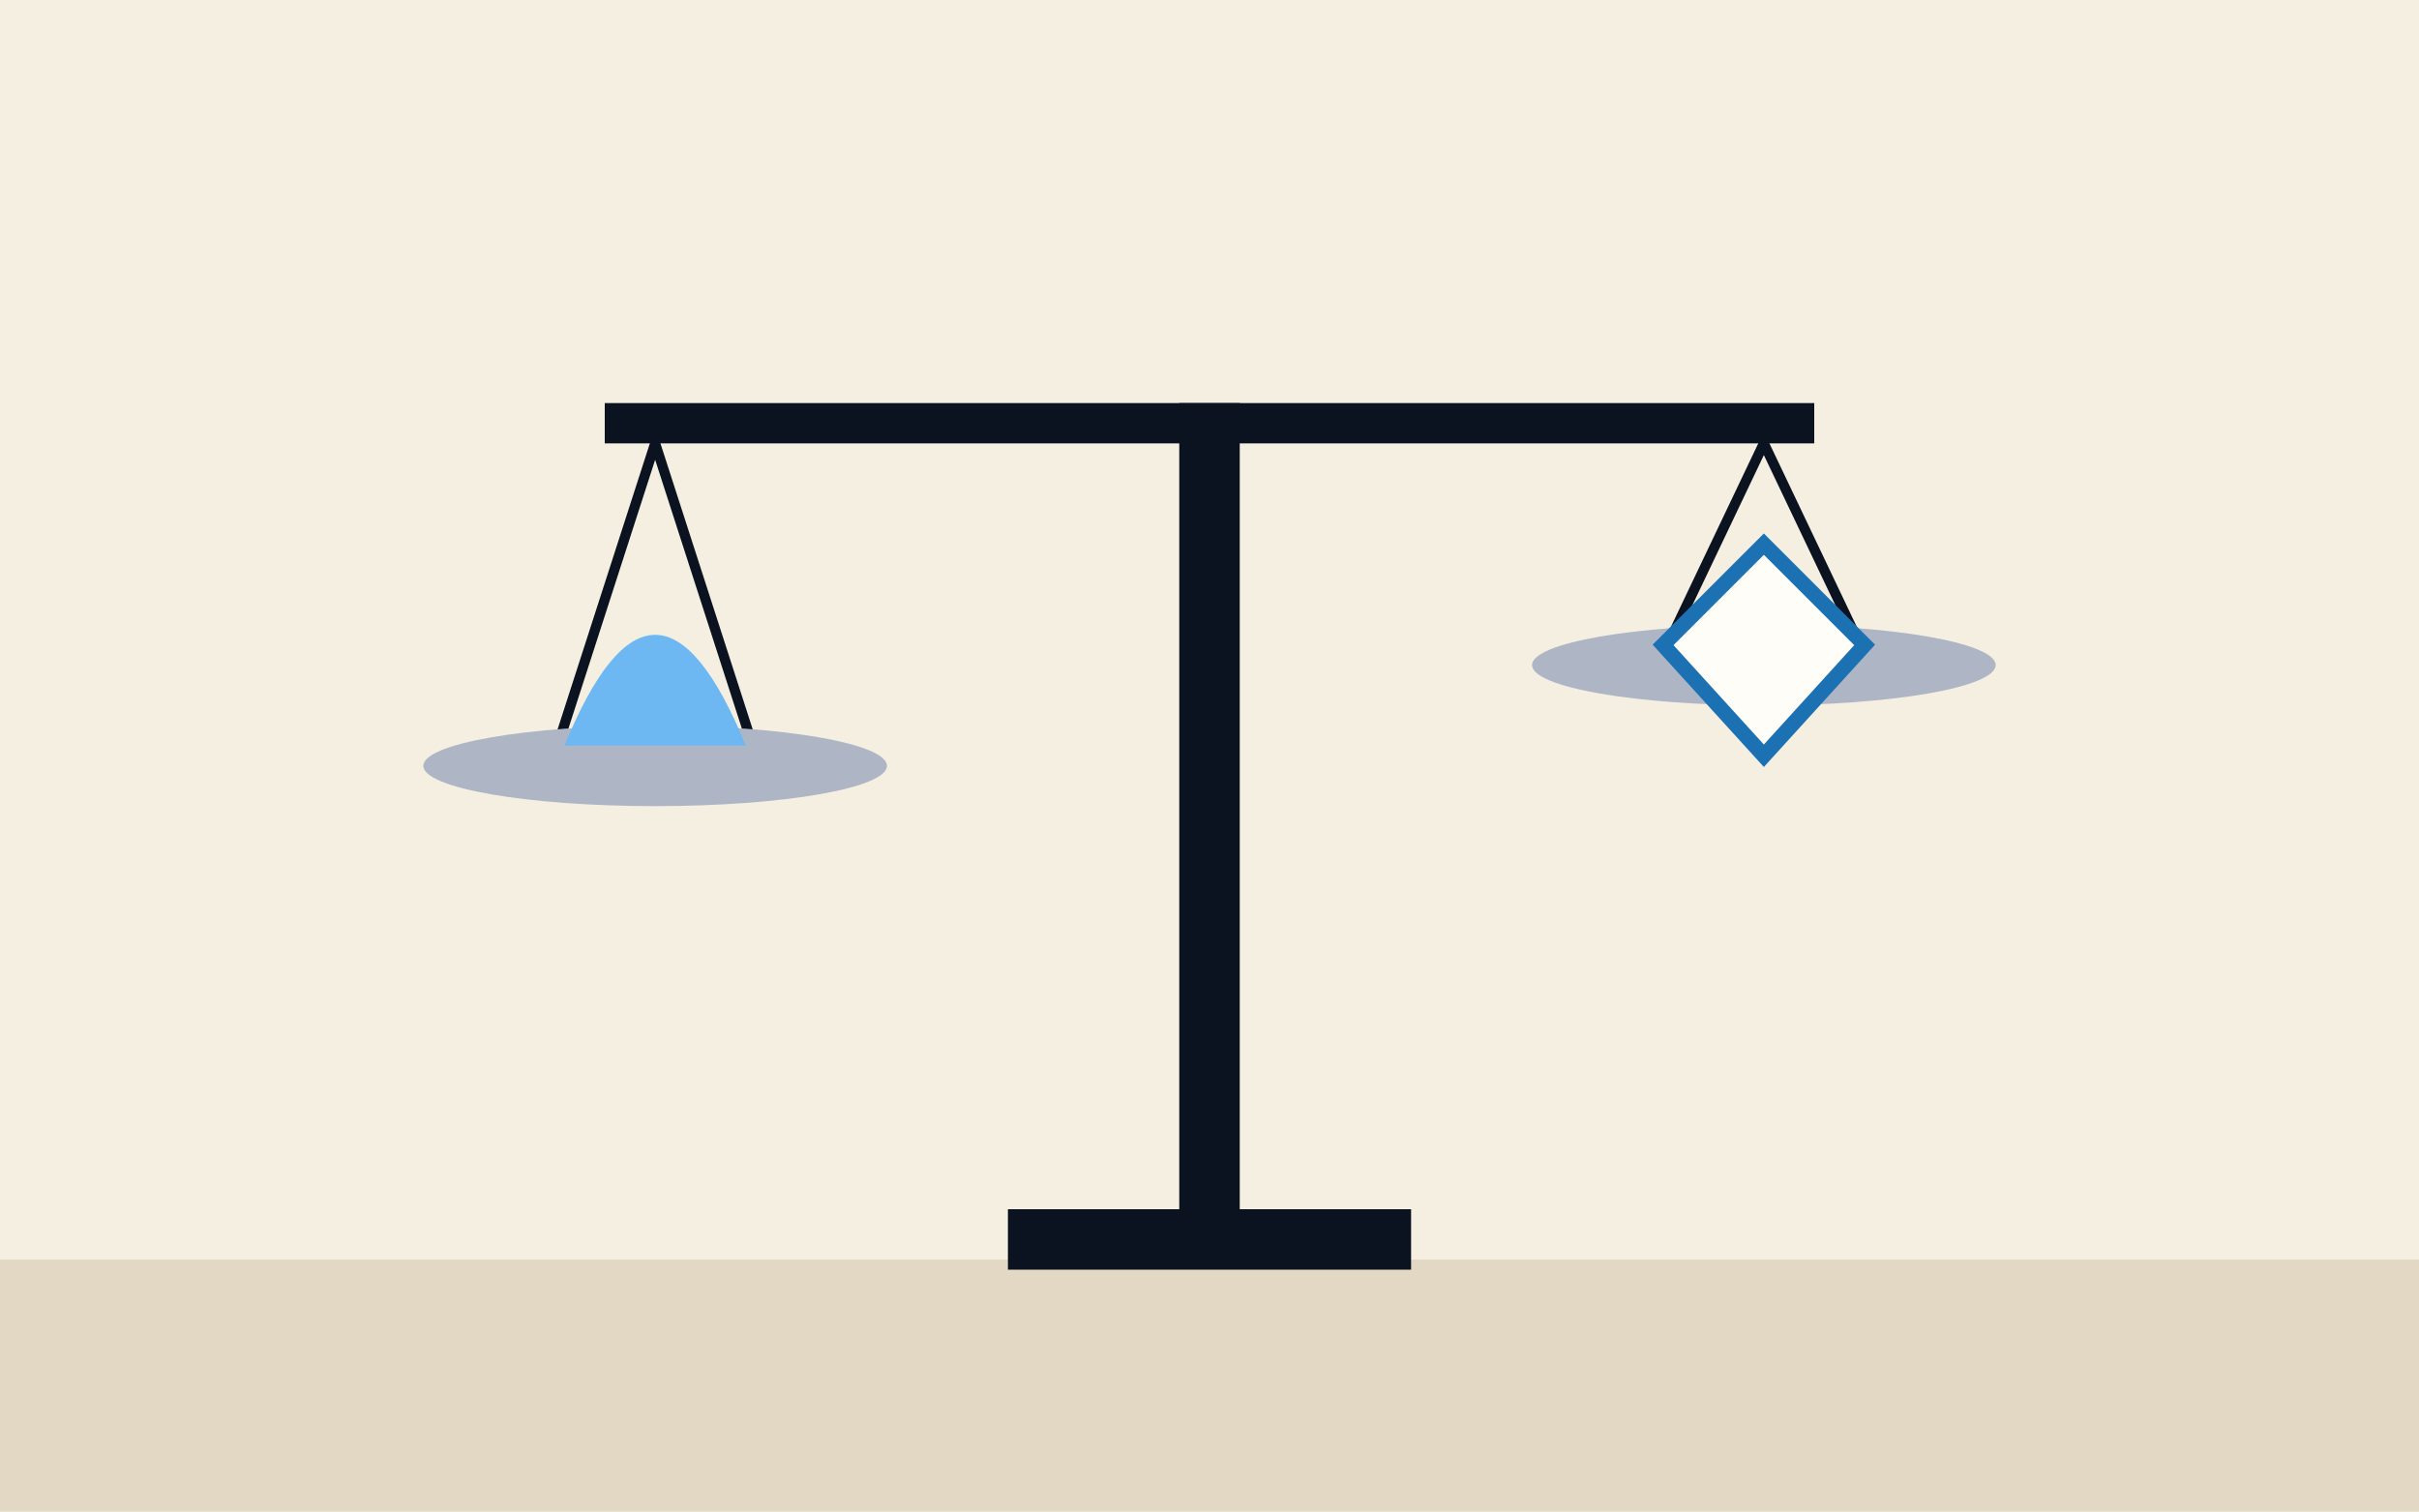
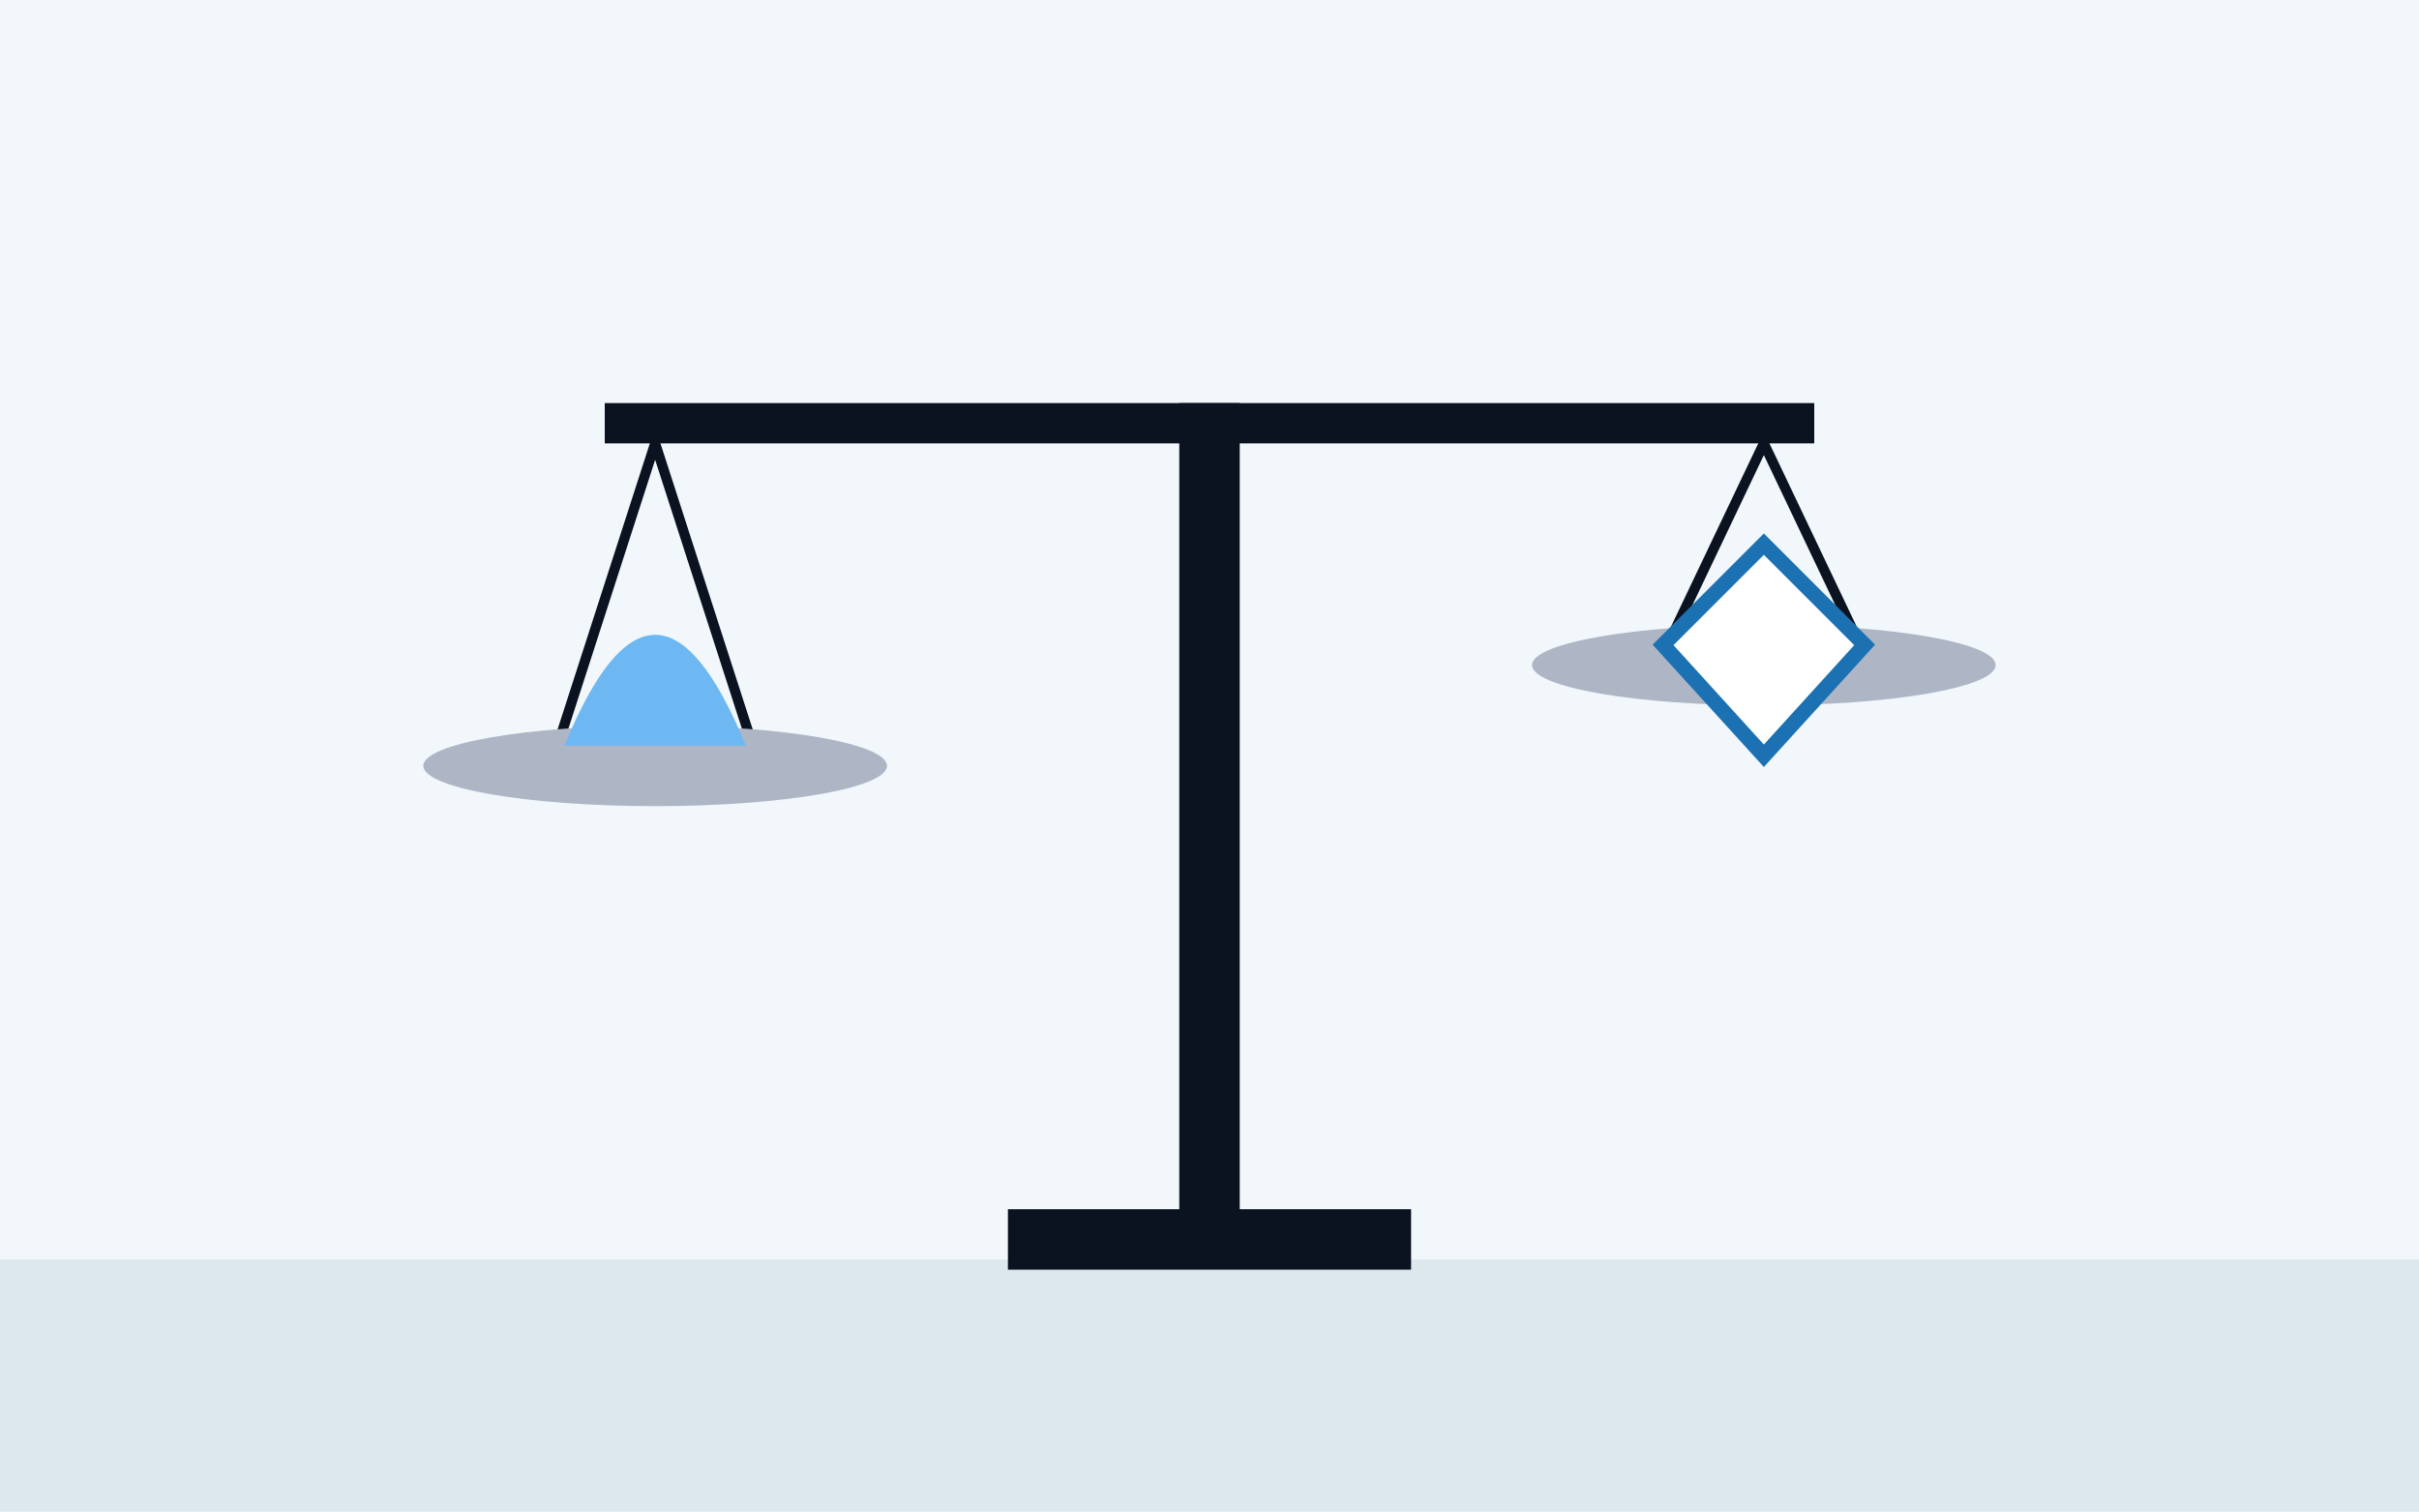
<svg xmlns="http://www.w3.org/2000/svg" viewBox="0 0 480 300" role="img" aria-label="L’eau et le diamant sur une balance">
-   <rect width="480" height="300" fill="#F5EFE2" />
-   <rect x="0" y="250" width="480" height="50" rx="0" fill="#E2D8C4" />
+   <rect width="480" height="300" fill="#F1F7FA" />
+   <rect x="0" y="250" width="480" height="50" rx="0" fill="#DCE8ED" />
  <rect x="234" y="80" width="12" height="170" rx="0" fill="#0B1220" />
  <rect x="200" y="240" width="80" height="12" rx="0" fill="#0B1220" />
  <rect x="120" y="80" width="240" height="8" rx="0" fill="#0B1220" />
  <path d="M130,88 L110,150 M130,88 L150,150" fill="none" stroke="#0B1220" stroke-width="2" stroke-linecap="round" stroke-linejoin="round" />
  <path d="M350,88 L330,130 M350,88 L370,130" fill="none" stroke="#0B1220" stroke-width="2" stroke-linecap="round" stroke-linejoin="round" />
  <ellipse cx="130" cy="152" rx="46" ry="8" fill="#AEB6C6" />
  <ellipse cx="350" cy="132" rx="46" ry="8" fill="#AEB6C6" />
  <path d="M112,148 Q130,104 148,148 Z" fill="#6DB8F2" />
-   <path d="M330,128 L350,108 L370,128 L350,150 Z" fill="#FFFDF8" stroke="#1B71B2" stroke-width="3" />
+   <path d="M330,128 L350,108 L370,128 L350,150 Z" fill="#FFFFFF" stroke="#1B71B2" stroke-width="3" />
</svg>
